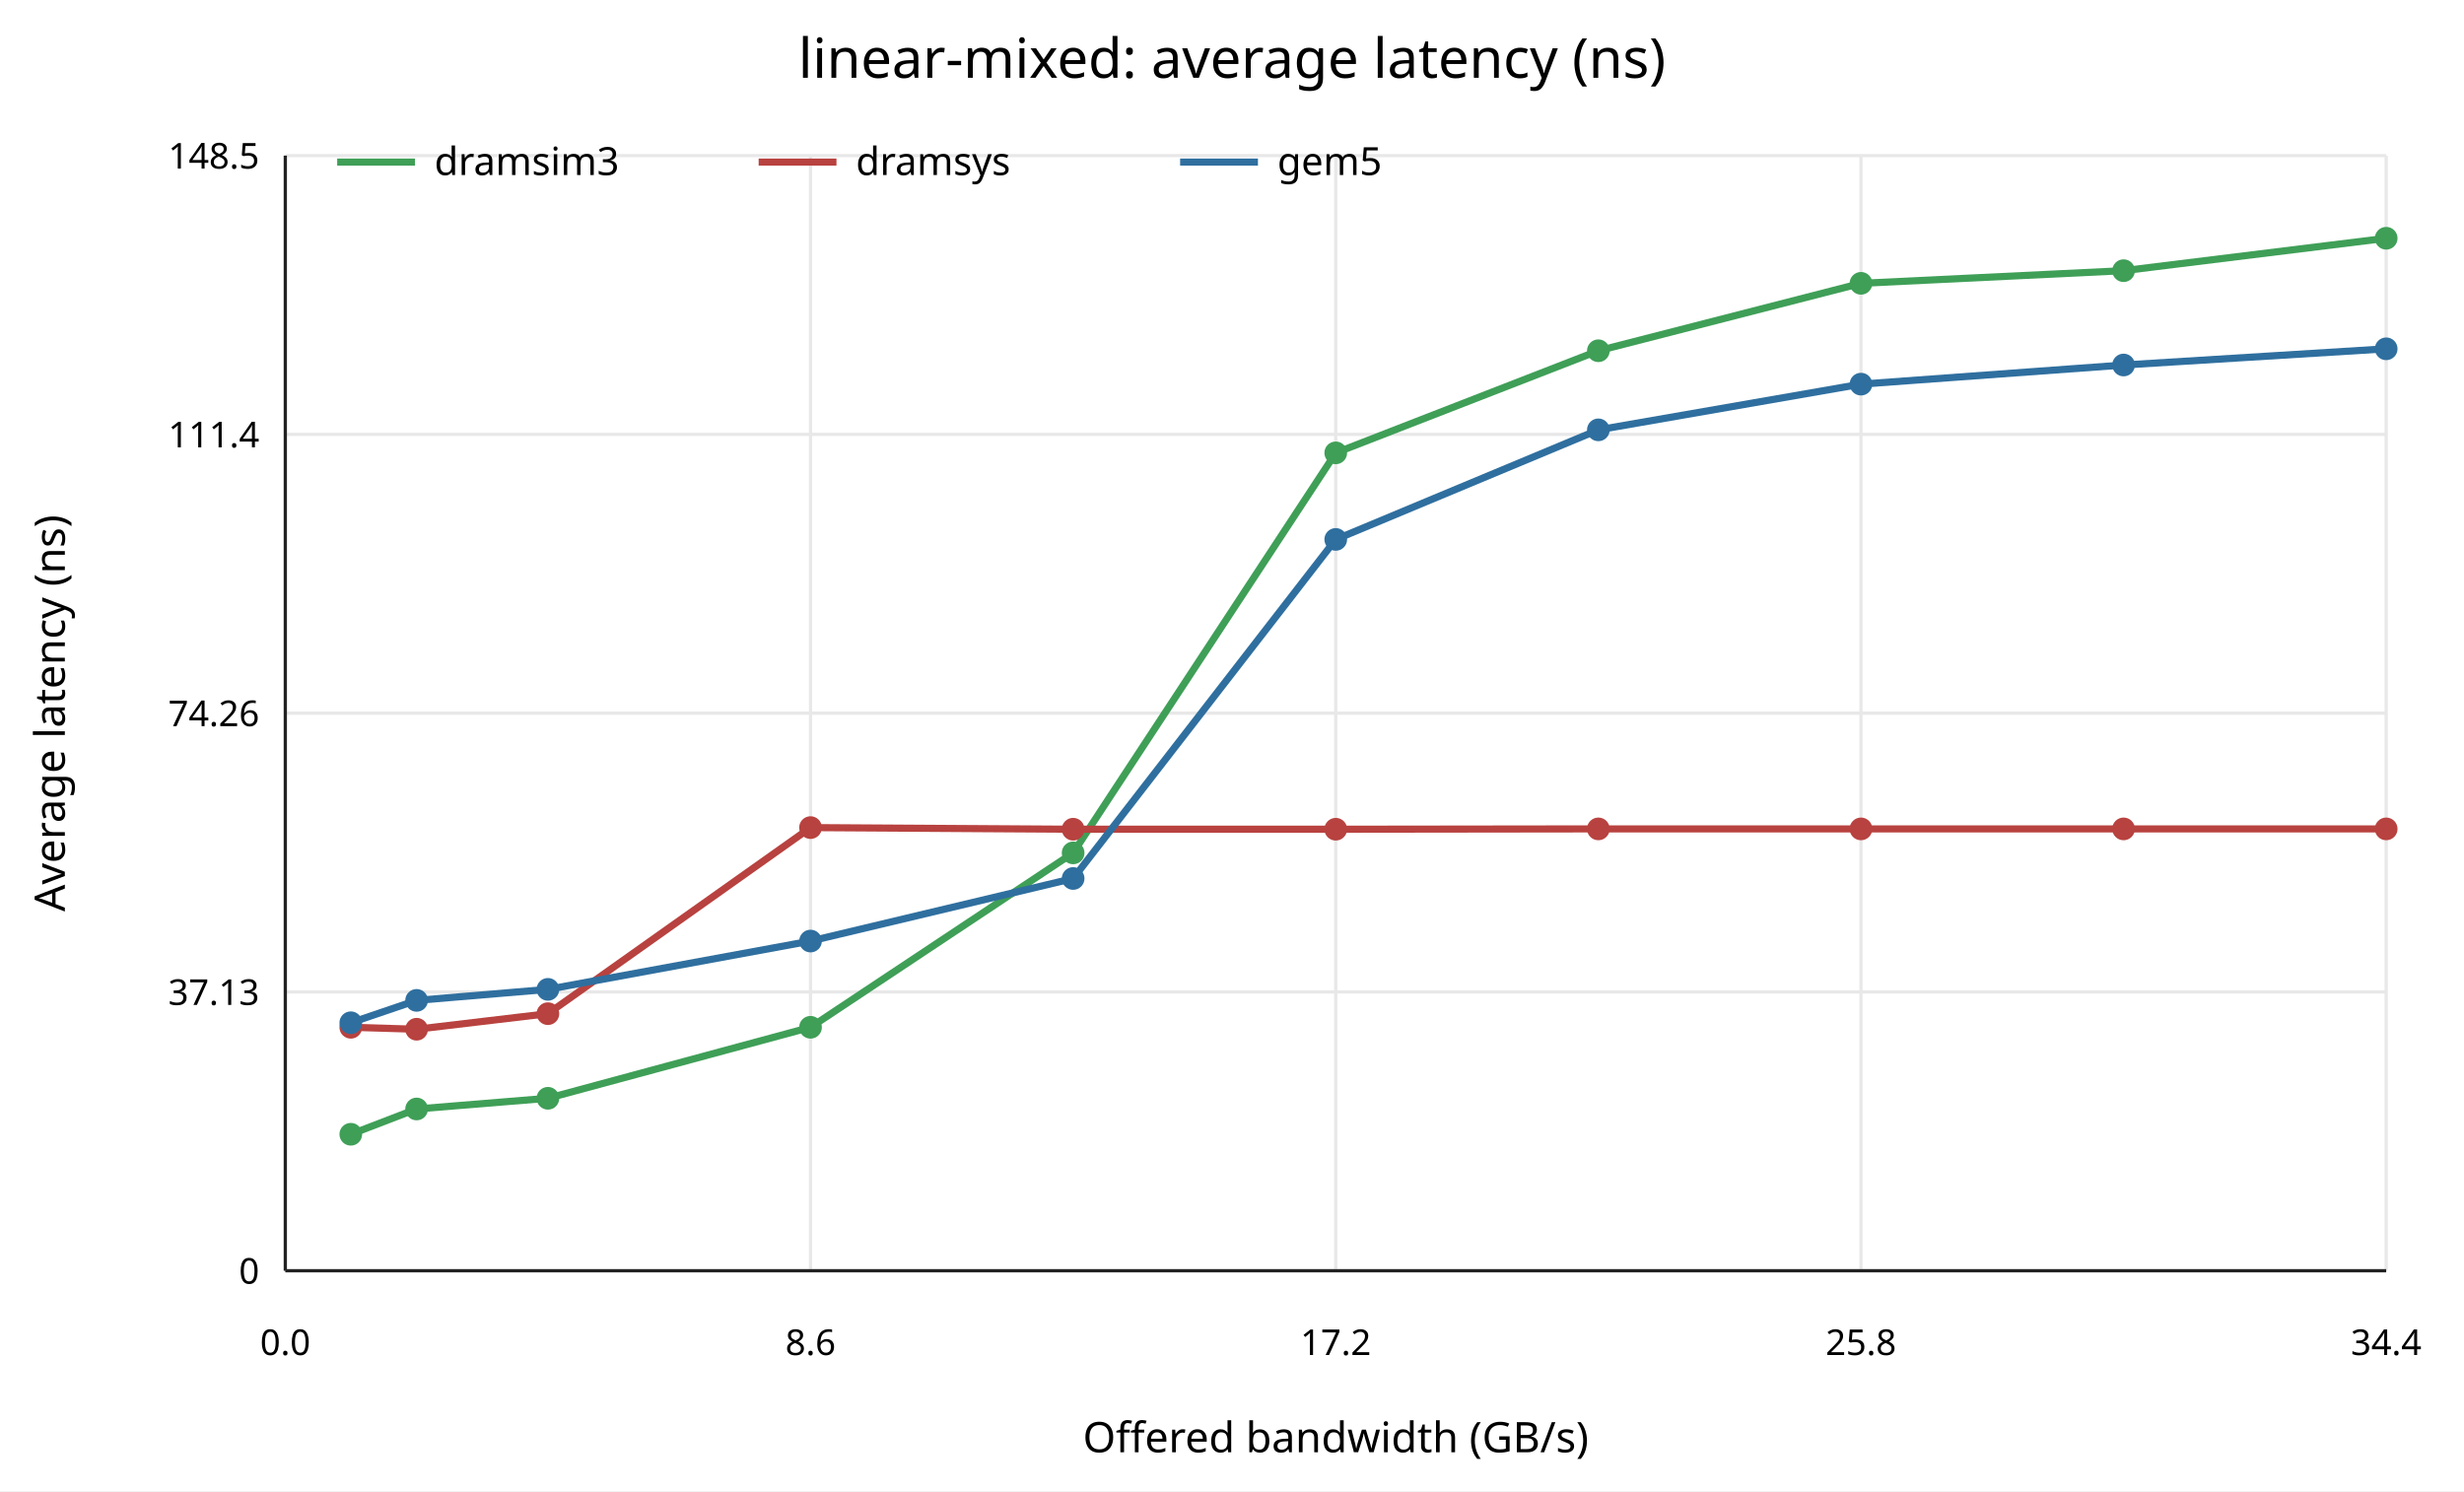
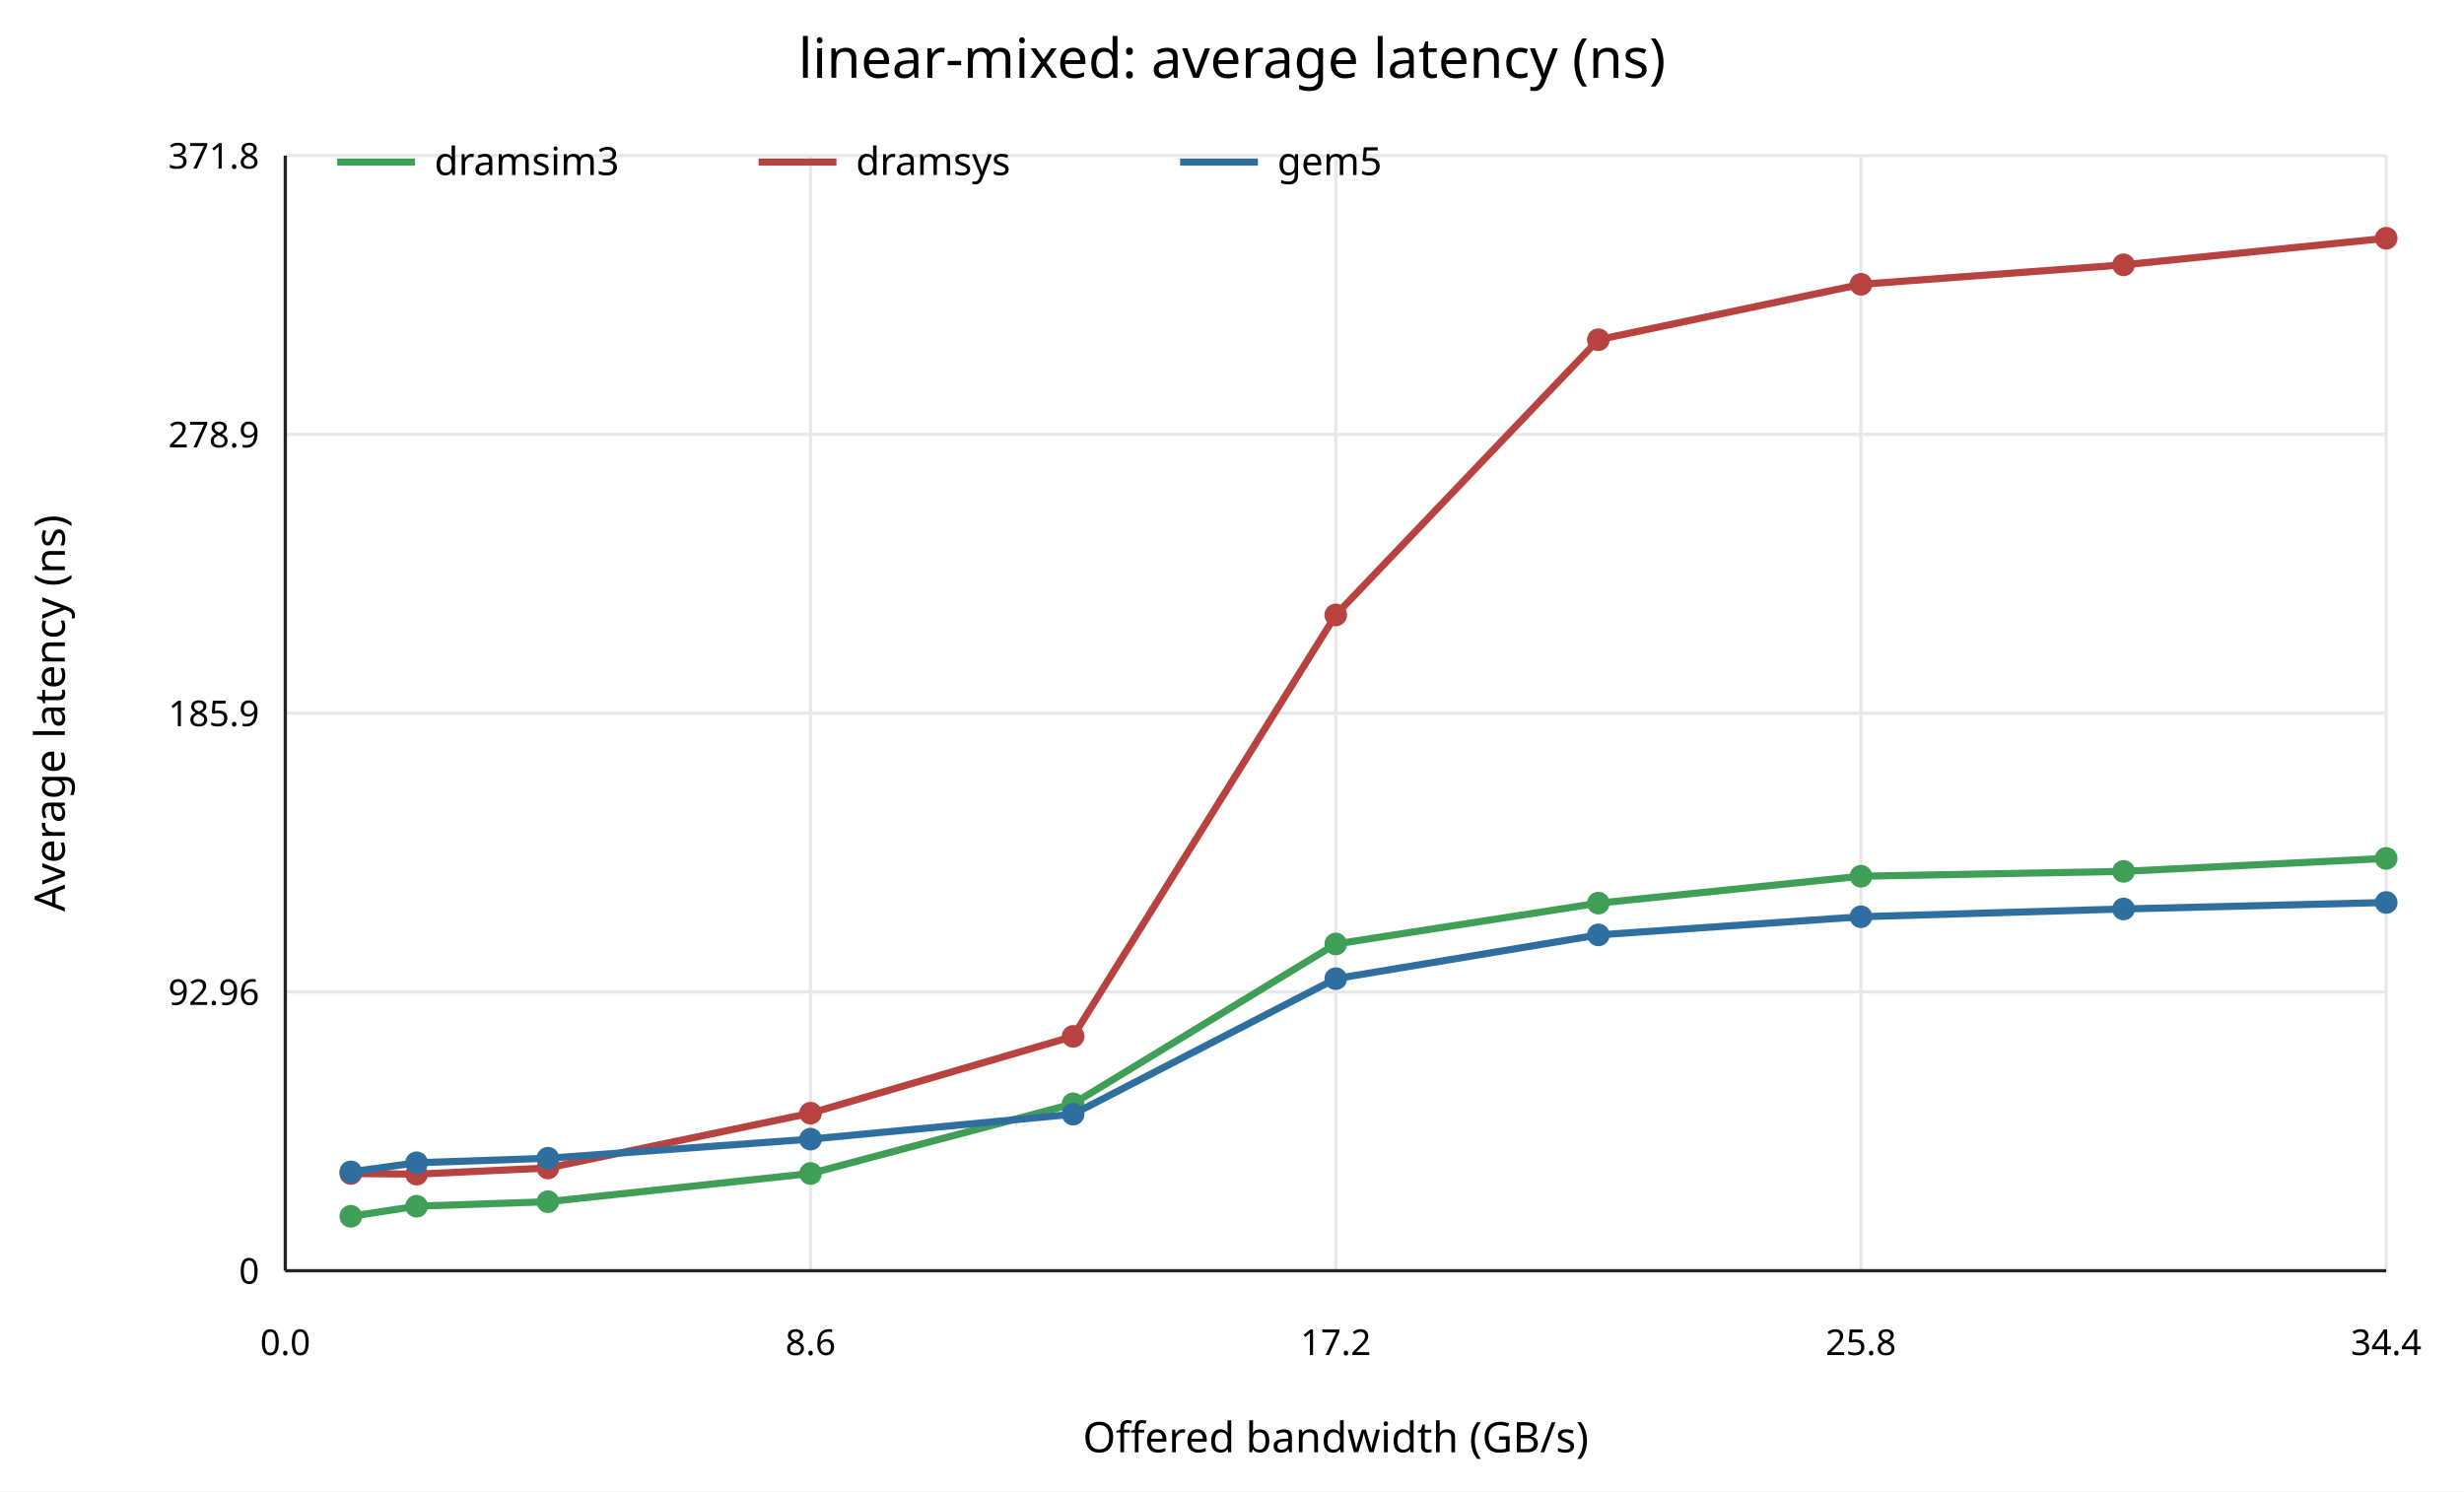
<svg xmlns="http://www.w3.org/2000/svg" width="760" height="460" viewBox="0 0 760 460">
  <rect width="100%" height="100%" fill="#ffffff" />
  <text x="380.0" y="24" text-anchor="middle" font-family="sans-serif" font-size="17">linear-mixed: average latency (ns)</text>
  <line x1="88.0" y1="48" x2="88.0" y2="392" stroke="#e8e8e8" />
  <text x="88.0" y="418" text-anchor="middle" font-family="sans-serif" font-size="11">0.0</text>
  <line x1="250.0" y1="48" x2="250.0" y2="392" stroke="#e8e8e8" />
  <text x="250.0" y="418" text-anchor="middle" font-family="sans-serif" font-size="11">8.6</text>
  <line x1="412.0" y1="48" x2="412.0" y2="392" stroke="#e8e8e8" />
  <text x="412.0" y="418" text-anchor="middle" font-family="sans-serif" font-size="11">17.2</text>
  <line x1="574.0" y1="48" x2="574.0" y2="392" stroke="#e8e8e8" />
  <text x="574.0" y="418" text-anchor="middle" font-family="sans-serif" font-size="11">25.8</text>
  <line x1="736.0" y1="48" x2="736.0" y2="392" stroke="#e8e8e8" />
  <text x="736.0" y="418" text-anchor="middle" font-family="sans-serif" font-size="11">34.4</text>
  <line x1="88" y1="392.0" x2="736" y2="392.0" stroke="#e8e8e8" />
  <text x="80" y="396.0" text-anchor="end" font-family="sans-serif" font-size="11">0</text>
  <line x1="88" y1="306.0" x2="736" y2="306.0" stroke="#e8e8e8" />
-   <text x="80" y="310.0" text-anchor="end" font-family="sans-serif" font-size="11">37.13</text>
+   <text x="80" y="310.0" text-anchor="end" font-family="sans-serif" font-size="11">92.96</text>
  <line x1="88" y1="220.0" x2="736" y2="220.0" stroke="#e8e8e8" />
-   <text x="80" y="224.0" text-anchor="end" font-family="sans-serif" font-size="11">74.26</text>
+   <text x="80" y="224.0" text-anchor="end" font-family="sans-serif" font-size="11">185.9</text>
  <line x1="88" y1="134.0" x2="736" y2="134.0" stroke="#e8e8e8" />
-   <text x="80" y="138.0" text-anchor="end" font-family="sans-serif" font-size="11">111.4</text>
+   <text x="80" y="138.0" text-anchor="end" font-family="sans-serif" font-size="11">278.9</text>
  <line x1="88" y1="48.0" x2="736" y2="48.0" stroke="#e8e8e8" />
-   <text x="80" y="52.0" text-anchor="end" font-family="sans-serif" font-size="11">148.5</text>
+   <text x="80" y="52.0" text-anchor="end" font-family="sans-serif" font-size="11">371.8</text>
  <line x1="88" y1="392" x2="736" y2="392" stroke="#222" />
  <line x1="88" y1="48" x2="88" y2="392" stroke="#222" />
  <text x="412.0" y="448" text-anchor="middle" font-family="sans-serif" font-size="13">Offered bandwidth (GB/s)</text>
  <text x="20" y="220.0" text-anchor="middle" font-family="sans-serif" font-size="13" transform="rotate(-90 20 220.0)">Average latency (ns)</text>
-   <polyline fill="none" stroke="#3f9f57" stroke-width="2.2" points="108.2,349.9 128.5,342.1 169.0,338.8 250.0,316.9 331.0,263.1 412.0,139.7 493.0,108.2 574.0,87.4 655.0,83.5 736.0,73.5" />
-   <circle cx="108.2" cy="349.9" r="3.5" fill="#3f9f57" />
-   <circle cx="128.5" cy="342.1" r="3.5" fill="#3f9f57" />
-   <circle cx="169.0" cy="338.8" r="3.5" fill="#3f9f57" />
-   <circle cx="250.0" cy="316.9" r="3.5" fill="#3f9f57" />
-   <circle cx="331.0" cy="263.1" r="3.5" fill="#3f9f57" />
-   <circle cx="412.0" cy="139.7" r="3.5" fill="#3f9f57" />
-   <circle cx="493.0" cy="108.2" r="3.5" fill="#3f9f57" />
-   <circle cx="574.0" cy="87.4" r="3.5" fill="#3f9f57" />
-   <circle cx="655.0" cy="83.5" r="3.5" fill="#3f9f57" />
-   <circle cx="736.0" cy="73.5" r="3.5" fill="#3f9f57" />
+   <polyline fill="none" stroke="#3f9f57" stroke-width="2.2" points="108.2,375.2 128.5,372.1 169.0,370.7 250.0,362.0 331.0,340.5 412.0,291.2 493.0,278.6 574.0,270.3 655.0,268.8 736.0,264.8" />
+   <circle cx="108.2" cy="375.2" r="3.5" fill="#3f9f57" />
+   <circle cx="128.5" cy="372.1" r="3.5" fill="#3f9f57" />
+   <circle cx="169.0" cy="370.7" r="3.5" fill="#3f9f57" />
+   <circle cx="250.0" cy="362.0" r="3.5" fill="#3f9f57" />
+   <circle cx="331.0" cy="340.5" r="3.5" fill="#3f9f57" />
+   <circle cx="412.0" cy="291.2" r="3.5" fill="#3f9f57" />
+   <circle cx="493.0" cy="278.6" r="3.5" fill="#3f9f57" />
+   <circle cx="574.0" cy="270.3" r="3.5" fill="#3f9f57" />
+   <circle cx="655.0" cy="268.8" r="3.5" fill="#3f9f57" />
+   <circle cx="736.0" cy="264.8" r="3.5" fill="#3f9f57" />
  <line x1="104" y1="50" x2="128" y2="50" stroke="#3f9f57" stroke-width="2.2" />
  <text x="134" y="54" font-family="sans-serif" font-size="12">dramsim3</text>
-   <polyline fill="none" stroke="#b8423f" stroke-width="2.2" points="108.2,316.9 128.5,317.5 169.0,312.7 250.0,255.3 331.0,255.8 412.0,255.8 493.0,255.7 574.0,255.7 655.0,255.7 736.0,255.7" />
-   <circle cx="108.2" cy="316.9" r="3.5" fill="#b8423f" />
-   <circle cx="128.5" cy="317.5" r="3.5" fill="#b8423f" />
-   <circle cx="169.0" cy="312.7" r="3.5" fill="#b8423f" />
-   <circle cx="250.0" cy="255.3" r="3.5" fill="#b8423f" />
-   <circle cx="331.0" cy="255.8" r="3.5" fill="#b8423f" />
-   <circle cx="412.0" cy="255.8" r="3.5" fill="#b8423f" />
-   <circle cx="493.0" cy="255.7" r="3.5" fill="#b8423f" />
-   <circle cx="574.0" cy="255.7" r="3.5" fill="#b8423f" />
-   <circle cx="655.0" cy="255.7" r="3.5" fill="#b8423f" />
-   <circle cx="736.0" cy="255.7" r="3.5" fill="#b8423f" />
+   <polyline fill="none" stroke="#b8423f" stroke-width="2.2" points="108.2,362.0 128.5,362.2 169.0,360.3 250.0,343.4 331.0,319.7 412.0,189.7 493.0,104.8 574.0,87.7 655.0,81.7 736.0,73.5" />
+   <circle cx="108.2" cy="362.0" r="3.5" fill="#b8423f" />
+   <circle cx="128.5" cy="362.2" r="3.5" fill="#b8423f" />
+   <circle cx="169.0" cy="360.3" r="3.5" fill="#b8423f" />
+   <circle cx="250.0" cy="343.4" r="3.5" fill="#b8423f" />
+   <circle cx="331.0" cy="319.7" r="3.5" fill="#b8423f" />
+   <circle cx="412.0" cy="189.7" r="3.5" fill="#b8423f" />
+   <circle cx="493.0" cy="104.8" r="3.5" fill="#b8423f" />
+   <circle cx="574.0" cy="87.7" r="3.5" fill="#b8423f" />
+   <circle cx="655.0" cy="81.7" r="3.5" fill="#b8423f" />
+   <circle cx="736.0" cy="73.5" r="3.5" fill="#b8423f" />
  <line x1="234" y1="50" x2="258" y2="50" stroke="#b8423f" stroke-width="2.2" />
  <text x="264" y="54" font-family="sans-serif" font-size="12">dramsys</text>
-   <polyline fill="none" stroke="#2f6f9f" stroke-width="2.2" points="108.2,315.5 128.5,308.6 169.0,305.2 250.0,290.3 331.0,271.0 412.0,166.4 493.0,132.6 574.0,118.5 655.0,112.6 736.0,107.6" />
-   <circle cx="108.2" cy="315.5" r="3.5" fill="#2f6f9f" />
-   <circle cx="128.5" cy="308.6" r="3.5" fill="#2f6f9f" />
-   <circle cx="169.0" cy="305.2" r="3.5" fill="#2f6f9f" />
-   <circle cx="250.0" cy="290.3" r="3.5" fill="#2f6f9f" />
-   <circle cx="331.0" cy="271.0" r="3.5" fill="#2f6f9f" />
-   <circle cx="412.0" cy="166.4" r="3.5" fill="#2f6f9f" />
-   <circle cx="493.0" cy="132.6" r="3.5" fill="#2f6f9f" />
-   <circle cx="574.0" cy="118.5" r="3.5" fill="#2f6f9f" />
-   <circle cx="655.0" cy="112.6" r="3.5" fill="#2f6f9f" />
-   <circle cx="736.0" cy="107.6" r="3.5" fill="#2f6f9f" />
+   <polyline fill="none" stroke="#2f6f9f" stroke-width="2.2" points="108.2,361.5 128.5,358.7 169.0,357.3 250.0,351.4 331.0,343.7 412.0,301.9 493.0,288.4 574.0,282.8 655.0,280.4 736.0,278.4" />
+   <circle cx="108.2" cy="361.5" r="3.5" fill="#2f6f9f" />
+   <circle cx="128.5" cy="358.7" r="3.5" fill="#2f6f9f" />
+   <circle cx="169.0" cy="357.3" r="3.5" fill="#2f6f9f" />
+   <circle cx="250.0" cy="351.4" r="3.5" fill="#2f6f9f" />
+   <circle cx="331.0" cy="343.7" r="3.5" fill="#2f6f9f" />
+   <circle cx="412.0" cy="301.9" r="3.5" fill="#2f6f9f" />
+   <circle cx="493.0" cy="288.4" r="3.5" fill="#2f6f9f" />
+   <circle cx="574.0" cy="282.8" r="3.5" fill="#2f6f9f" />
+   <circle cx="655.0" cy="280.4" r="3.5" fill="#2f6f9f" />
+   <circle cx="736.0" cy="278.4" r="3.5" fill="#2f6f9f" />
  <line x1="364" y1="50" x2="388" y2="50" stroke="#2f6f9f" stroke-width="2.2" />
  <text x="394" y="54" font-family="sans-serif" font-size="12">gem5</text>
</svg>
